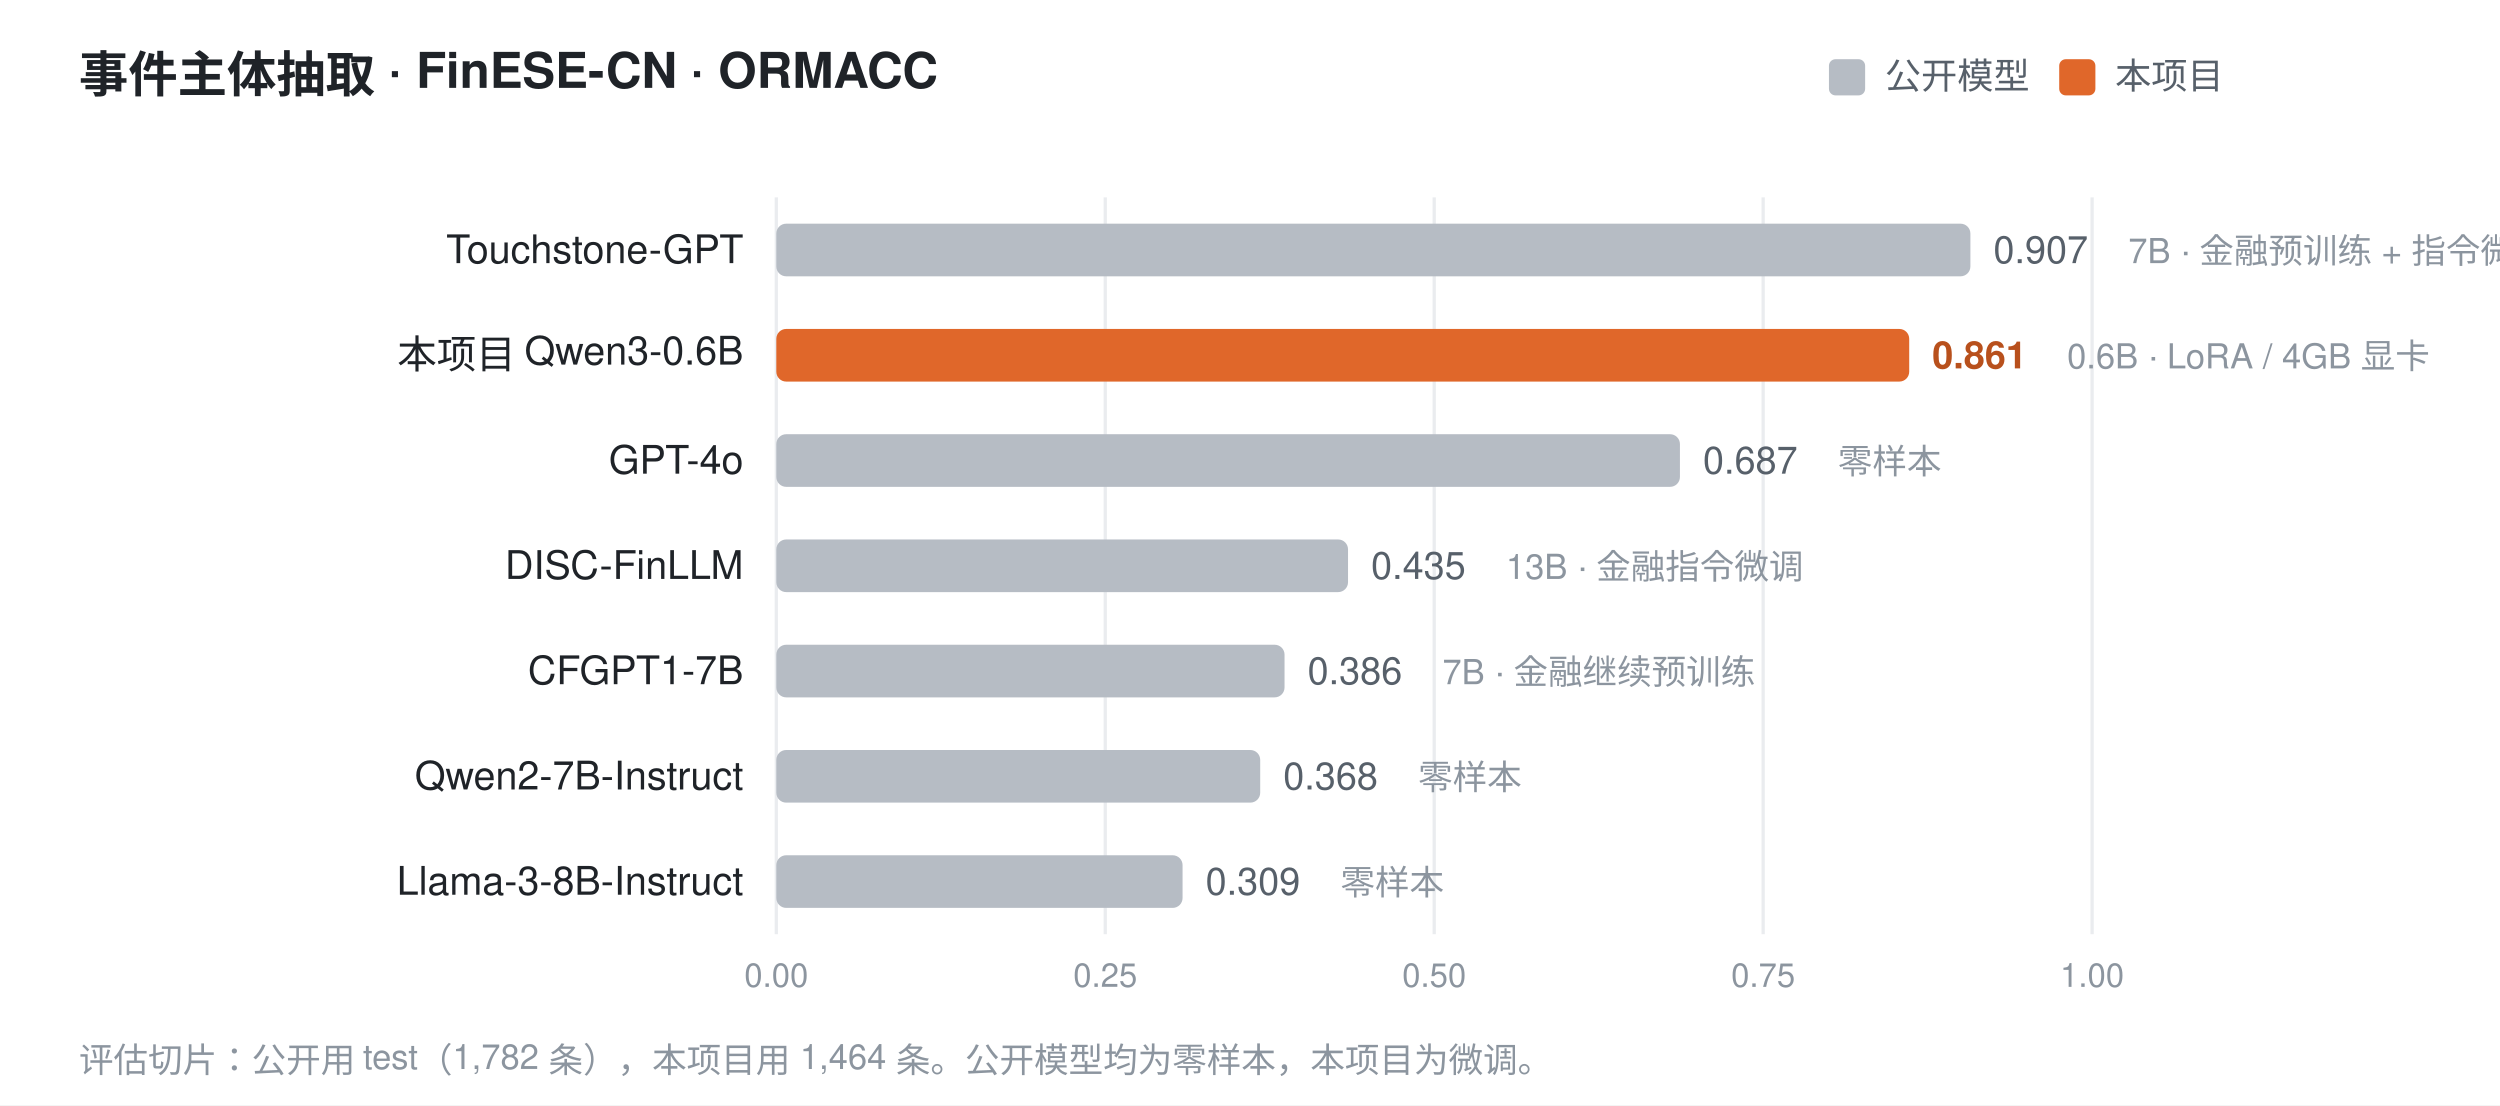
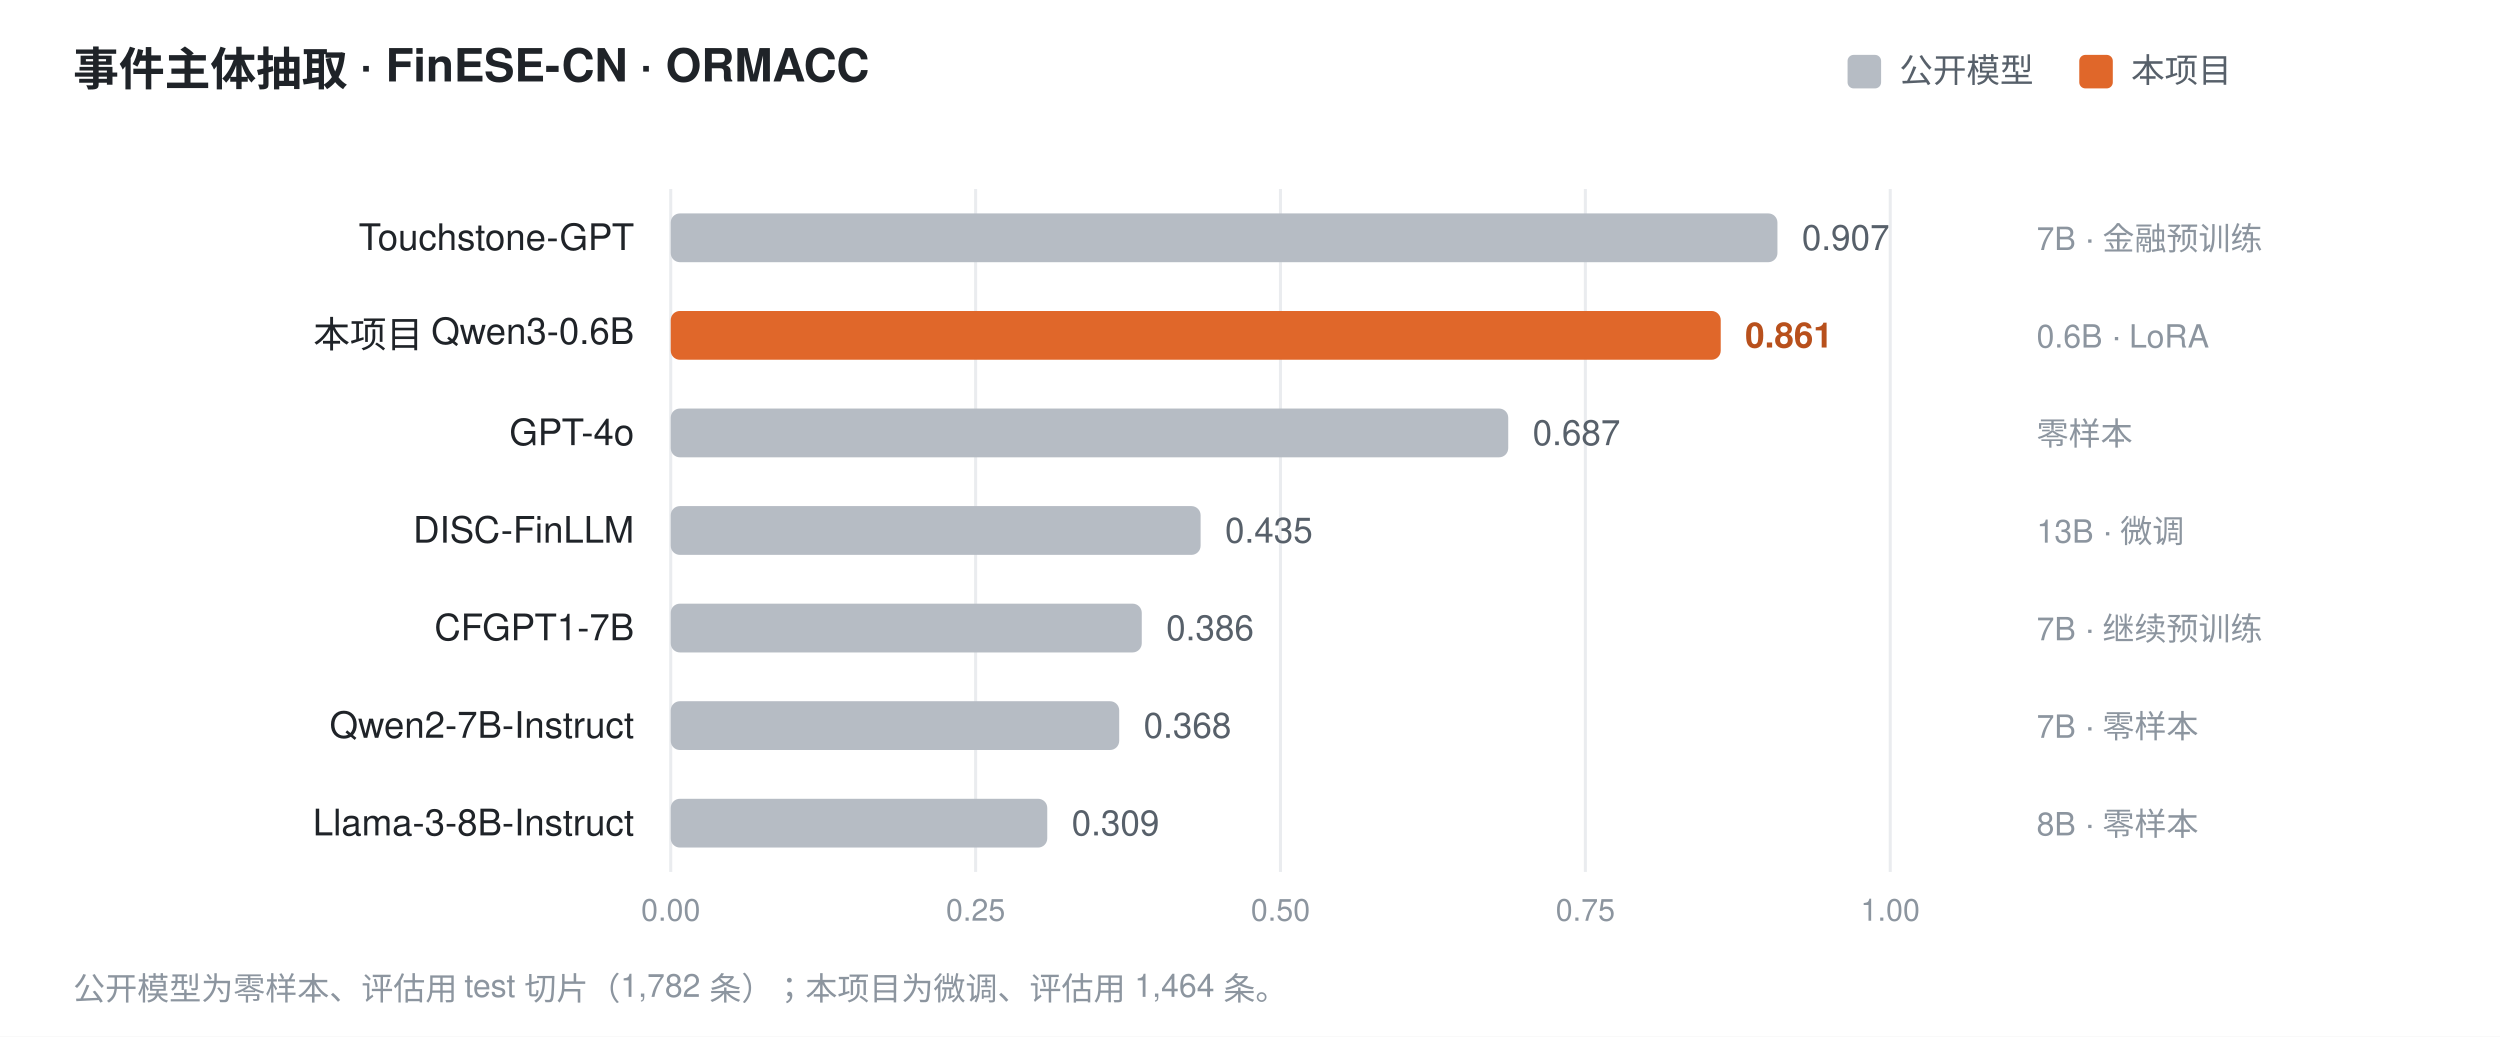
- <svg xmlns="http://www.w3.org/2000/svg" width="760" height="336" viewBox="0 0 760 336" font-family="-apple-system, 'Segoe UI', Helvetica, Arial, sans-serif">
-   <rect width="760" height="336" fill="#ffffff" />
+ <svg xmlns="http://www.w3.org/2000/svg" width="820" height="340" viewBox="0 0 820 340" font-family="-apple-system, 'Segoe UI', Helvetica, Arial, sans-serif">
+   <rect width="820" height="340" fill="#ffffff" />
  <text x="24" y="28" font-size="15" font-weight="600" fill="#1f2328">事件主体抽取 · FinESE-CN · ORMACC</text>
-   <rect x="556" y="18" width="11" height="11" fill="#b6bcc4" rx="2" />
-   <text x="573" y="27" font-size="11" fill="#57606a">公开模型</text>
-   <rect x="626" y="18" width="11" height="11" fill="#e0672a" rx="2" />
-   <text x="643" y="27" font-size="11" fill="#57606a">本项目</text>
-   <line x1="236" y1="60" x2="236" y2="284" stroke="#eaecef" stroke-width="1" />
-   <text x="236" y="300" font-size="10" fill="#8c959f" text-anchor="middle">0.00</text>
-   <line x1="336" y1="60" x2="336" y2="284" stroke="#eaecef" stroke-width="1" />
-   <text x="336" y="300" font-size="10" fill="#8c959f" text-anchor="middle">0.25</text>
-   <line x1="436" y1="60" x2="436" y2="284" stroke="#eaecef" stroke-width="1" />
-   <text x="436" y="300" font-size="10" fill="#8c959f" text-anchor="middle">0.50</text>
-   <line x1="536" y1="60" x2="536" y2="284" stroke="#eaecef" stroke-width="1" />
-   <text x="536" y="300" font-size="10" fill="#8c959f" text-anchor="middle">0.75</text>
-   <line x1="636" y1="60" x2="636" y2="284" stroke="#eaecef" stroke-width="1" />
-   <text x="636" y="300" font-size="10" fill="#8c959f" text-anchor="middle">1.00</text>
-   <text x="226" y="80" font-size="12" fill="#1f2328" text-anchor="end">Touchstone-GPT</text>
-   <rect x="236" y="68" width="363.0" height="16" fill="#b6bcc4" rx="3" />
-   <text x="606.0" y="80" font-size="11.5" font-weight="400" fill="#57606a">0.907</text>
-   <text x="647.0" y="80" font-size="10.5" fill="#8c959f">7B · 金融预训练 + 指令微调</text>
-   <text x="226" y="112" font-size="12" fill="#1f2328" text-anchor="end">本项目 Qwen3-0.6B</text>
-   <rect x="236" y="100" width="344.4" height="16" fill="#e0672a" rx="3" />
-   <text x="587.4" y="112" font-size="11.5" font-weight="600" fill="#b8501c">0.861</text>
-   <text x="628.4" y="112" font-size="10.5" fill="#8c959f">0.6B · LoRA / 4GB 显卡</text>
-   <text x="226" y="144" font-size="12" fill="#1f2328" text-anchor="end">GPT-4o</text>
-   <rect x="236" y="132" width="274.7" height="16" fill="#b6bcc4" rx="3" />
-   <text x="517.7" y="144" font-size="11.5" font-weight="400" fill="#57606a">0.687</text>
-   <text x="558.7" y="144" font-size="10.5" fill="#8c959f">零样本</text>
-   <text x="226" y="176" font-size="12" fill="#1f2328" text-anchor="end">DISC-FinLLM</text>
-   <rect x="236" y="164" width="173.8" height="16" fill="#b6bcc4" rx="3" />
-   <text x="416.8" y="176" font-size="11.5" font-weight="400" fill="#57606a">0.435</text>
-   <text x="457.8" y="176" font-size="10.5" fill="#8c959f">13B · 金融指令微调</text>
-   <text x="226" y="208" font-size="12" fill="#1f2328" text-anchor="end">CFGPT1-7B</text>
-   <rect x="236" y="196" width="154.5" height="16" fill="#b6bcc4" rx="3" />
-   <text x="397.5" y="208" font-size="11.5" font-weight="400" fill="#57606a">0.386</text>
-   <text x="438.5" y="208" font-size="10.5" fill="#8c959f">7B · 金融继续预训练</text>
-   <text x="226" y="240" font-size="12" fill="#1f2328" text-anchor="end">Qwen2-7B-Instruct</text>
-   <rect x="236" y="228" width="147.1" height="16" fill="#b6bcc4" rx="3" />
-   <text x="390.1" y="240" font-size="11.5" font-weight="400" fill="#57606a">0.368</text>
-   <text x="431.1" y="240" font-size="10.5" fill="#8c959f">零样本</text>
-   <text x="226" y="272" font-size="12" fill="#1f2328" text-anchor="end">Llama-3-8B-Instruct</text>
-   <rect x="236" y="260" width="123.5" height="16" fill="#b6bcc4" rx="3" />
-   <text x="366.5" y="272" font-size="11.5" font-weight="400" fill="#57606a">0.309</text>
-   <text x="407.5" y="272" font-size="10.5" fill="#8c959f">零样本</text>
-   <text x="24" y="326" font-size="10.5" fill="#8c959f">评估切片：公开用 test（1,782 条），本项目用 1,464 条。公开模型均为零样本，本项目为微调。</text>
+   <rect x="606" y="18" width="11" height="11" fill="#b6bcc4" rx="2" />
+   <text x="623" y="27" font-size="11" fill="#57606a">公开模型</text>
+   <rect x="682" y="18" width="11" height="11" fill="#e0672a" rx="2" />
+   <text x="699" y="27" font-size="11" fill="#57606a">本项目</text>
+   <line x1="220" y1="62" x2="220" y2="286" stroke="#eaecef" stroke-width="1" />
+   <text x="220" y="302" font-size="10" fill="#8c959f" text-anchor="middle">0.00</text>
+   <line x1="320" y1="62" x2="320" y2="286" stroke="#eaecef" stroke-width="1" />
+   <text x="320" y="302" font-size="10" fill="#8c959f" text-anchor="middle">0.25</text>
+   <line x1="420" y1="62" x2="420" y2="286" stroke="#eaecef" stroke-width="1" />
+   <text x="420" y="302" font-size="10" fill="#8c959f" text-anchor="middle">0.50</text>
+   <line x1="520" y1="62" x2="520" y2="286" stroke="#eaecef" stroke-width="1" />
+   <text x="520" y="302" font-size="10" fill="#8c959f" text-anchor="middle">0.75</text>
+   <line x1="620" y1="62" x2="620" y2="286" stroke="#eaecef" stroke-width="1" />
+   <text x="620" y="302" font-size="10" fill="#8c959f" text-anchor="middle">1.00</text>
+   <text x="208" y="82" font-size="12" fill="#1f2328" text-anchor="end">Touchstone-GPT</text>
+   <rect x="220" y="70" width="363.0" height="16" fill="#b6bcc4" rx="3" />
+   <text x="591.0" y="82" font-size="11.5" font-weight="400" fill="#57606a">0.907</text>
+   <text x="668" y="82" font-size="10.5" fill="#8c959f">7B · 金融预训练</text>
+   <text x="208" y="114" font-size="12" fill="#1f2328" text-anchor="end">本项目 Qwen3-0.6B</text>
+   <rect x="220" y="102" width="344.4" height="16" fill="#e0672a" rx="3" />
+   <text x="572.4" y="114" font-size="11.5" font-weight="600" fill="#b8501c">0.861</text>
+   <text x="668" y="114" font-size="10.5" fill="#8c959f">0.6B · LoRA</text>
+   <text x="208" y="146" font-size="12" fill="#1f2328" text-anchor="end">GPT-4o</text>
+   <rect x="220" y="134" width="274.7" height="16" fill="#b6bcc4" rx="3" />
+   <text x="502.7" y="146" font-size="11.5" font-weight="400" fill="#57606a">0.687</text>
+   <text x="668" y="146" font-size="10.5" fill="#8c959f">零样本</text>
+   <text x="208" y="178" font-size="12" fill="#1f2328" text-anchor="end">DISC-FinLLM</text>
+   <rect x="220" y="166" width="173.8" height="16" fill="#b6bcc4" rx="3" />
+   <text x="401.8" y="178" font-size="11.5" font-weight="400" fill="#57606a">0.435</text>
+   <text x="668" y="178" font-size="10.5" fill="#8c959f">13B · 微调</text>
+   <text x="208" y="210" font-size="12" fill="#1f2328" text-anchor="end">CFGPT1-7B</text>
+   <rect x="220" y="198" width="154.5" height="16" fill="#b6bcc4" rx="3" />
+   <text x="382.5" y="210" font-size="11.5" font-weight="400" fill="#57606a">0.386</text>
+   <text x="668" y="210" font-size="10.5" fill="#8c959f">7B · 继续预训练</text>
+   <text x="208" y="242" font-size="12" fill="#1f2328" text-anchor="end">Qwen2-7B-Instruct</text>
+   <rect x="220" y="230" width="147.1" height="16" fill="#b6bcc4" rx="3" />
+   <text x="375.1" y="242" font-size="11.5" font-weight="400" fill="#57606a">0.368</text>
+   <text x="668" y="242" font-size="10.5" fill="#8c959f">7B · 零样本</text>
+   <text x="208" y="274" font-size="12" fill="#1f2328" text-anchor="end">Llama-3-8B-Instruct</text>
+   <rect x="220" y="262" width="123.5" height="16" fill="#b6bcc4" rx="3" />
+   <text x="351.5" y="274" font-size="11.5" font-weight="400" fill="#57606a">0.309</text>
+   <text x="668" y="274" font-size="10.5" fill="#8c959f">8B · 零样本</text>
+   <text x="24" y="328" font-size="10.5" fill="#8c959f">公开模型为零样本、评估用 test 切片（1,782 条）；本项目为微调、评估用 1,464 条。</text>
</svg>
